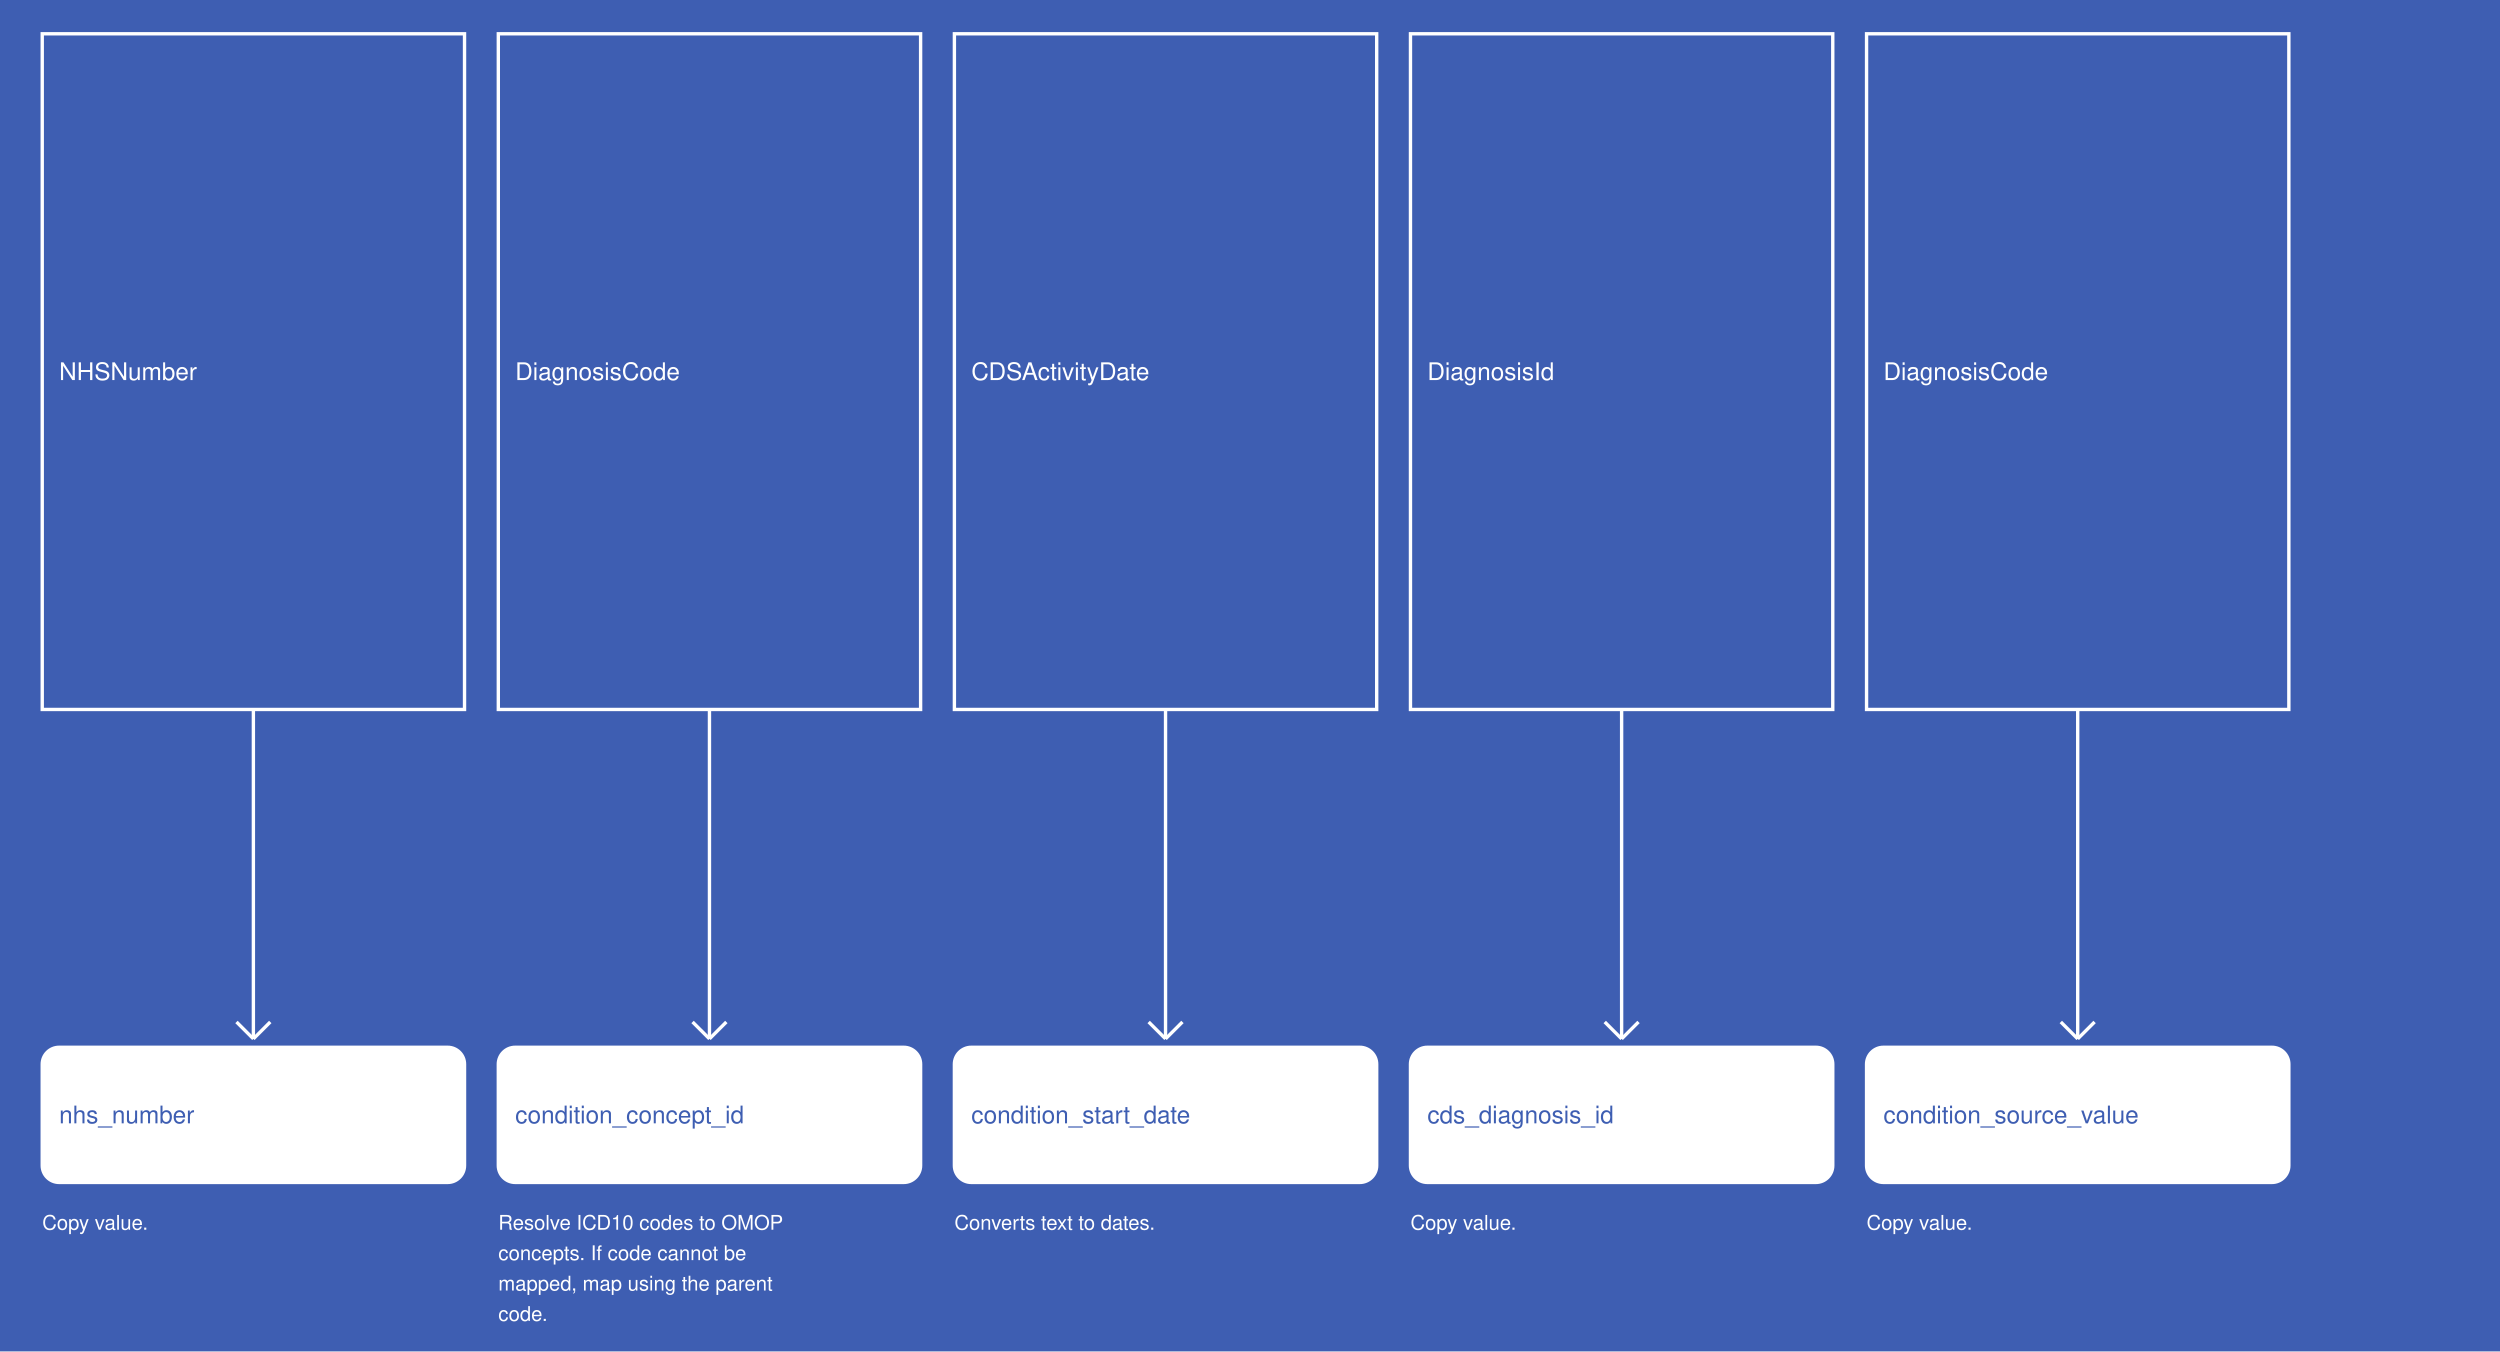
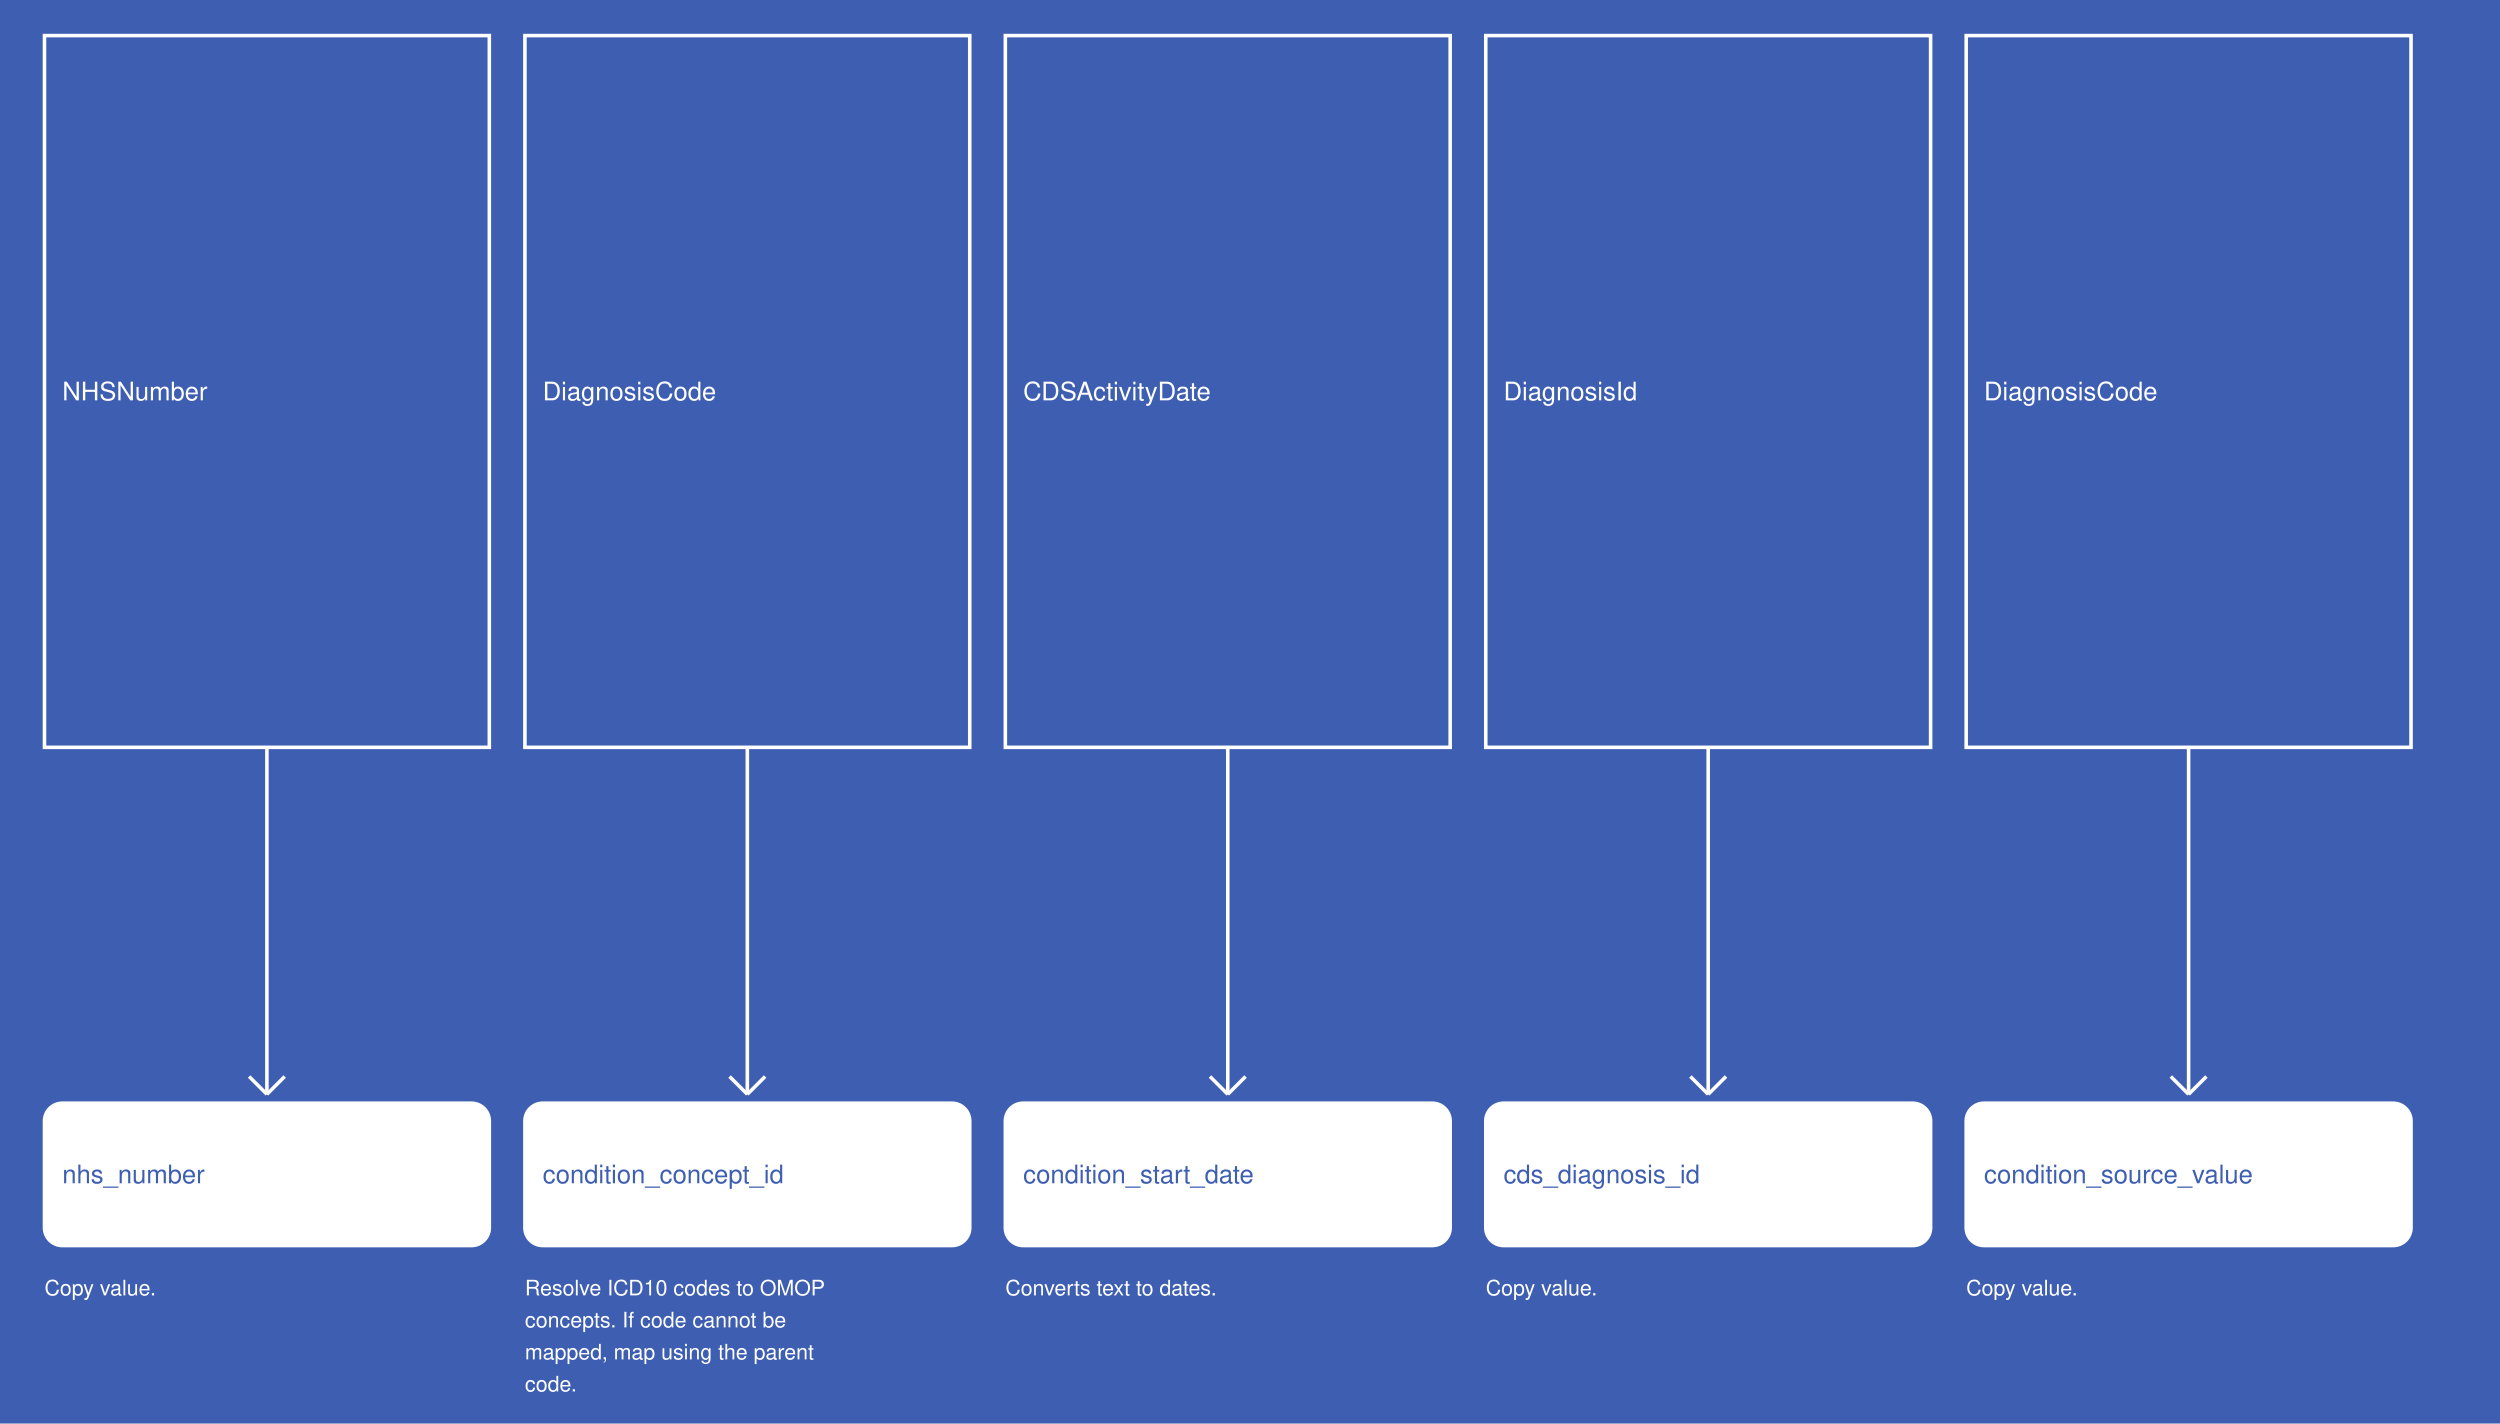
- <svg xmlns="http://www.w3.org/2000/svg" width="1480" height="800">
+ <svg xmlns="http://www.w3.org/2000/svg" width="1405" height="800">
  <rect width="100%" height="100%" fill="#3E5EB2" />
  <g>
    <rect x="25" y="20" width="250" height="400" fill="#3E5EB2" stroke="white" stroke-width="2" />
    <text x="35" y="225" fill="white" font-family="Helvetica" font-size="1.2em" text-anchor="start">NHSNumber</text>
  </g>
  <g>
    <line x1="150" y1="420" x2="150" y2="615" stroke="white" stroke-width="2" />
    <line x1="140" y1="605" x2="150" y2="615" stroke="white" stroke-width="2" />
    <line x1="160" y1="605" x2="150" y2="615" stroke="white" stroke-width="2" />
    <text x="25" y="728" fill="white" font-size="1em" font-family="Helvetica">Copy value.</text>
  </g>
  <g>
    <rect x="25" y="620" width="250" height="80" fill="white" stroke="white" stroke-width="2" rx="10" />
    <text x="35" y="665" fill="#3E5EB2" font-family="Helvetica" font-size="1.2em" text-anchor="start">nhs_number</text>
  </g>
  <g>
    <rect x="295" y="20" width="250" height="400" fill="#3E5EB2" stroke="white" stroke-width="2" />
    <text x="305" y="225" fill="white" font-family="Helvetica" font-size="1.2em" text-anchor="start">DiagnosisCode</text>
  </g>
  <g>
    <line x1="420" y1="420" x2="420" y2="615" stroke="white" stroke-width="2" />
    <line x1="410" y1="605" x2="420" y2="615" stroke="white" stroke-width="2" />
    <line x1="430" y1="605" x2="420" y2="615" stroke="white" stroke-width="2" />
    <text x="295" y="728" fill="white" font-size="1em" font-family="Helvetica">Resolve ICD10 codes to OMOP</text>
    <text x="295" y="746" fill="white" font-size="1em" font-family="Helvetica">concepts. If code cannot be</text>
    <text x="295" y="764" fill="white" font-size="1em" font-family="Helvetica">mapped, map using the parent</text>
    <text x="295" y="782" fill="white" font-size="1em" font-family="Helvetica">code.</text>
  </g>
  <g>
    <rect x="295" y="620" width="250" height="80" fill="white" stroke="white" stroke-width="2" rx="10" />
    <text x="305" y="665" fill="#3E5EB2" font-family="Helvetica" font-size="1.2em" text-anchor="start">condition_concept_id</text>
  </g>
  <g>
    <rect x="565" y="20" width="250" height="400" fill="#3E5EB2" stroke="white" stroke-width="2" />
    <text x="575" y="225" fill="white" font-family="Helvetica" font-size="1.2em" text-anchor="start">CDSActivityDate</text>
  </g>
  <g>
    <line x1="690" y1="420" x2="690" y2="615" stroke="white" stroke-width="2" />
    <line x1="680" y1="605" x2="690" y2="615" stroke="white" stroke-width="2" />
    <line x1="700" y1="605" x2="690" y2="615" stroke="white" stroke-width="2" />
    <text x="565" y="728" fill="white" font-size="1em" font-family="Helvetica">Converts text to dates.</text>
  </g>
  <g>
    <rect x="565" y="620" width="250" height="80" fill="white" stroke="white" stroke-width="2" rx="10" />
    <text x="575" y="665" fill="#3E5EB2" font-family="Helvetica" font-size="1.2em" text-anchor="start">condition_start_date</text>
  </g>
  <g>
    <rect x="835" y="20" width="250" height="400" fill="#3E5EB2" stroke="white" stroke-width="2" />
    <text x="845" y="225" fill="white" font-family="Helvetica" font-size="1.2em" text-anchor="start">DiagnosisId</text>
  </g>
  <g>
    <line x1="960" y1="420" x2="960" y2="615" stroke="white" stroke-width="2" />
    <line x1="950" y1="605" x2="960" y2="615" stroke="white" stroke-width="2" />
    <line x1="970" y1="605" x2="960" y2="615" stroke="white" stroke-width="2" />
    <text x="835" y="728" fill="white" font-size="1em" font-family="Helvetica">Copy value.</text>
  </g>
  <g>
    <rect x="835" y="620" width="250" height="80" fill="white" stroke="white" stroke-width="2" rx="10" />
    <text x="845" y="665" fill="#3E5EB2" font-family="Helvetica" font-size="1.2em" text-anchor="start">cds_diagnosis_id</text>
  </g>
  <g>
    <rect x="1105" y="20" width="250" height="400" fill="#3E5EB2" stroke="white" stroke-width="2" />
    <text x="1115" y="225" fill="white" font-family="Helvetica" font-size="1.2em" text-anchor="start">DiagnosisCode</text>
  </g>
  <g>
    <line x1="1230" y1="420" x2="1230" y2="615" stroke="white" stroke-width="2" />
    <line x1="1220" y1="605" x2="1230" y2="615" stroke="white" stroke-width="2" />
    <line x1="1240" y1="605" x2="1230" y2="615" stroke="white" stroke-width="2" />
    <text x="1105" y="728" fill="white" font-size="1em" font-family="Helvetica">Copy value.</text>
  </g>
  <g>
    <rect x="1105" y="620" width="250" height="80" fill="white" stroke="white" stroke-width="2" rx="10" />
    <text x="1115" y="665" fill="#3E5EB2" font-family="Helvetica" font-size="1.2em" text-anchor="start">condition_source_value</text>
  </g>
</svg>
